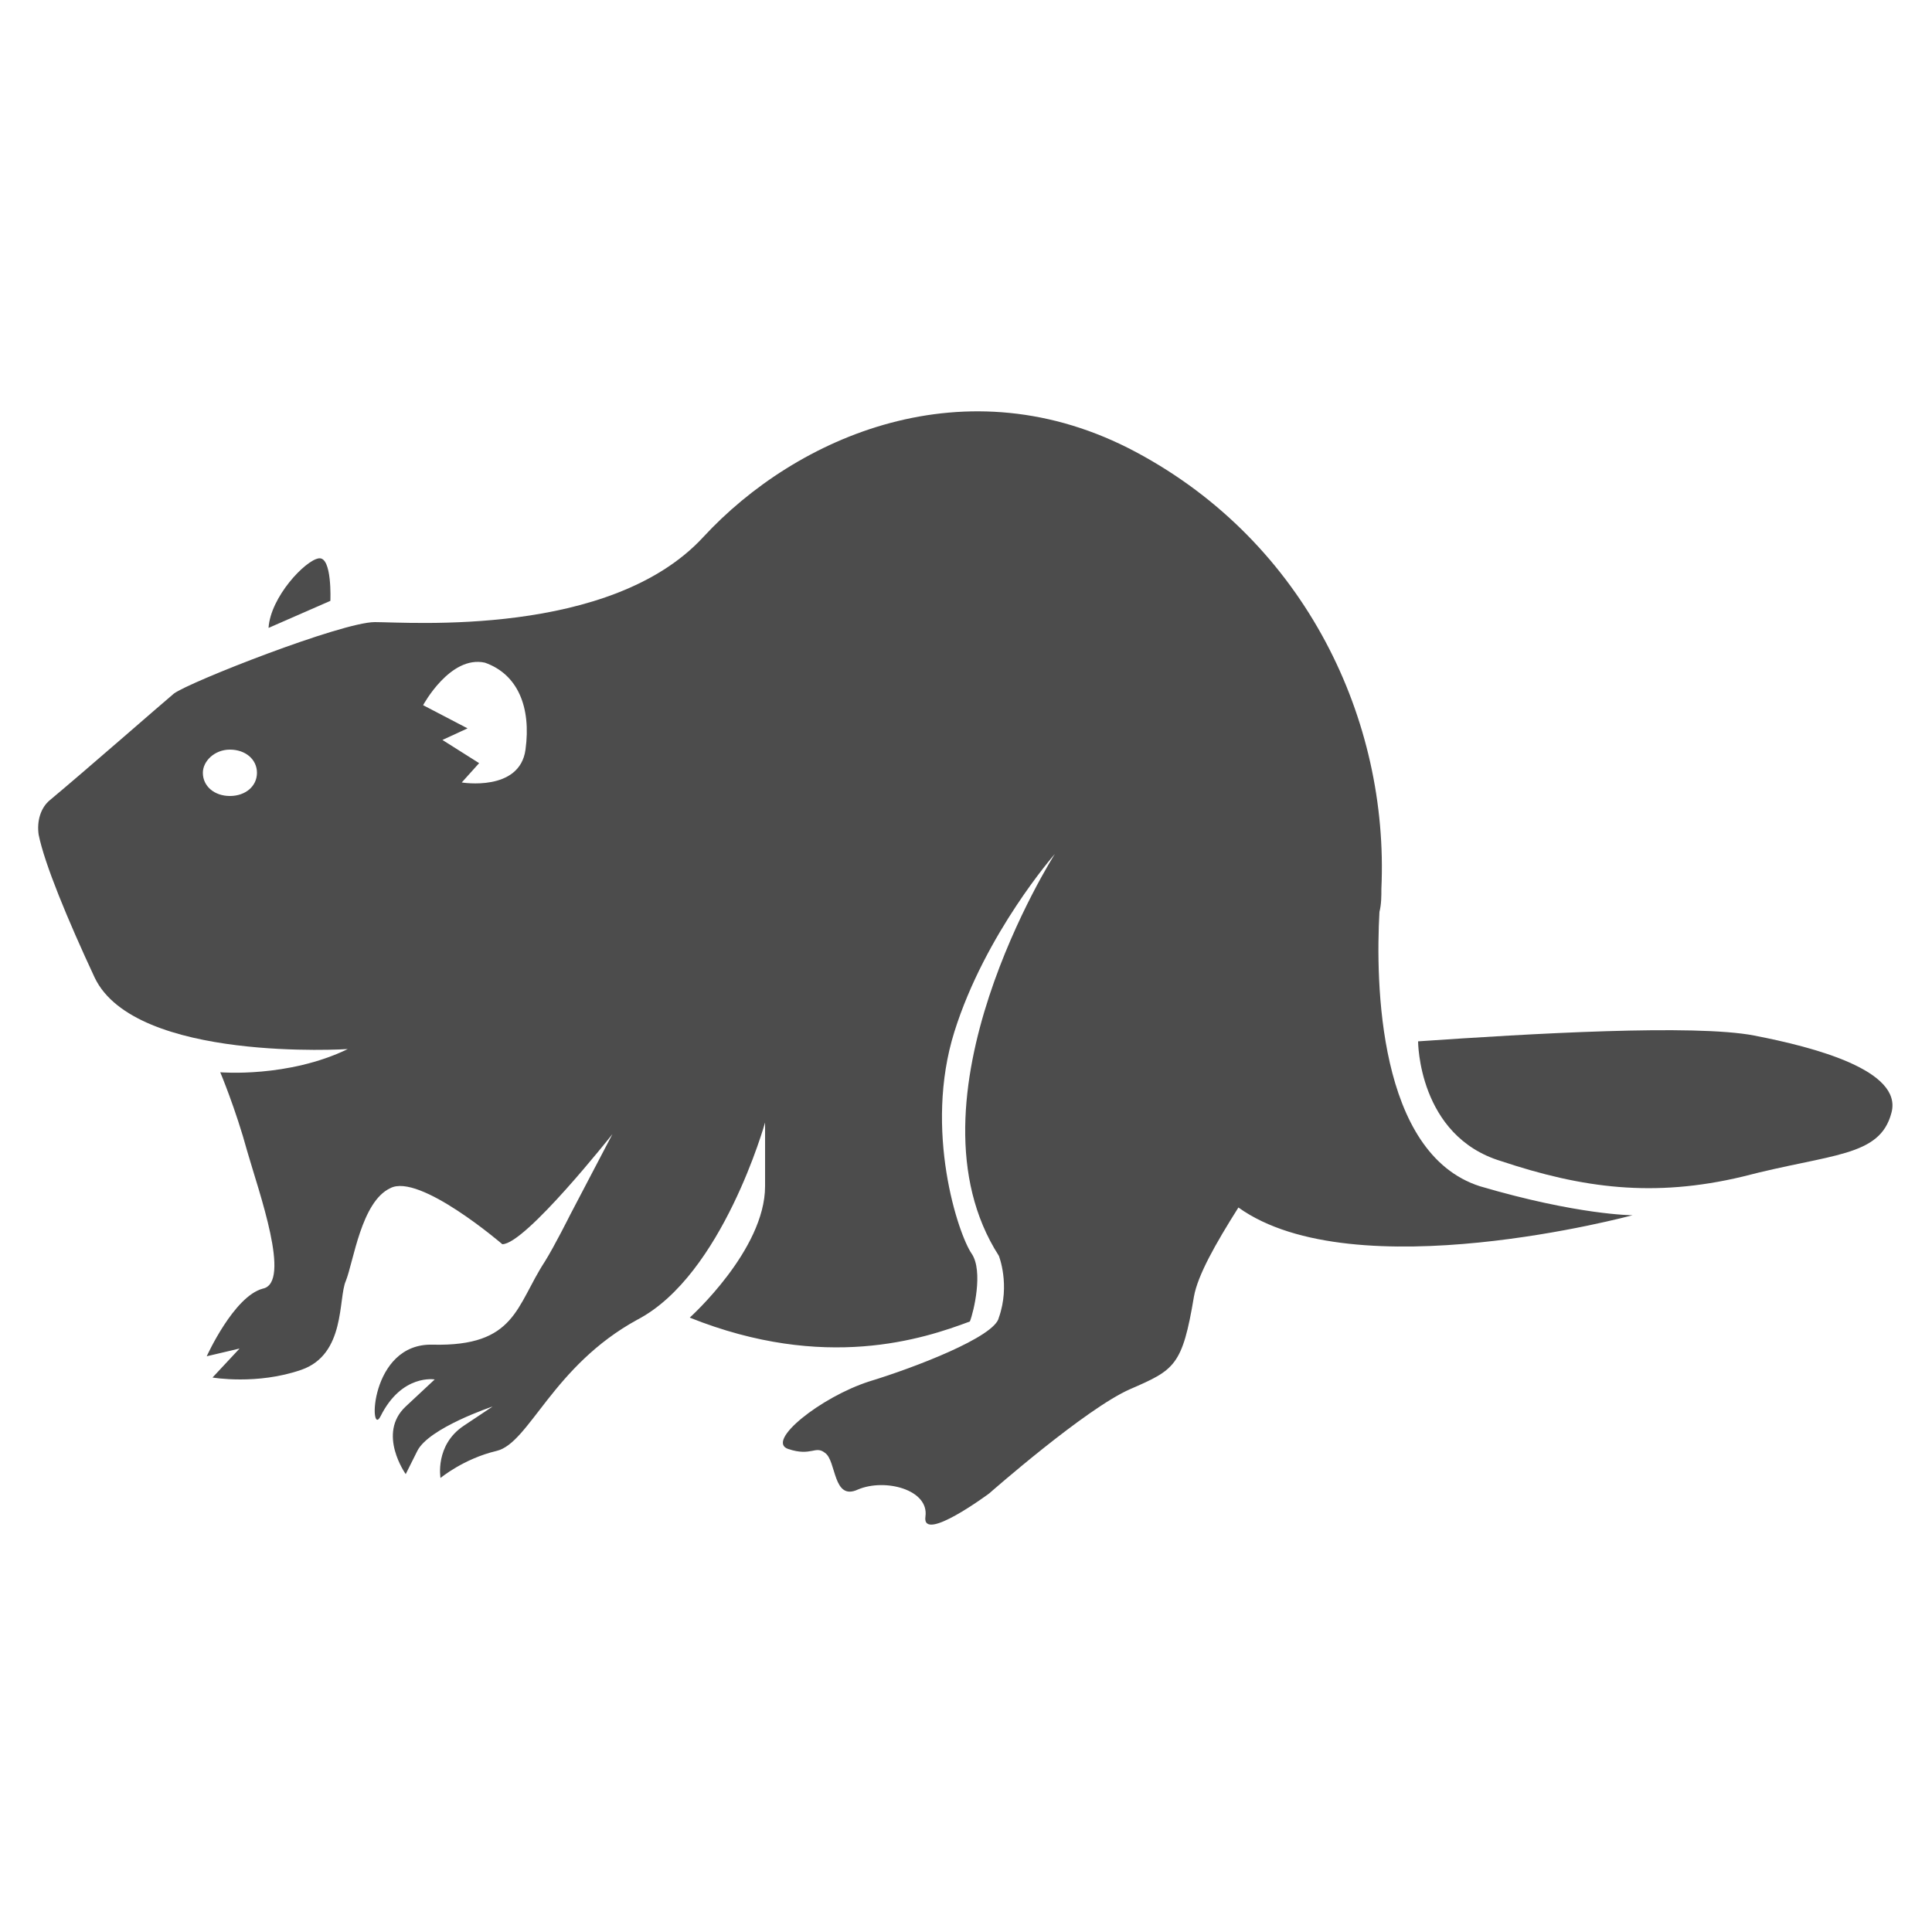
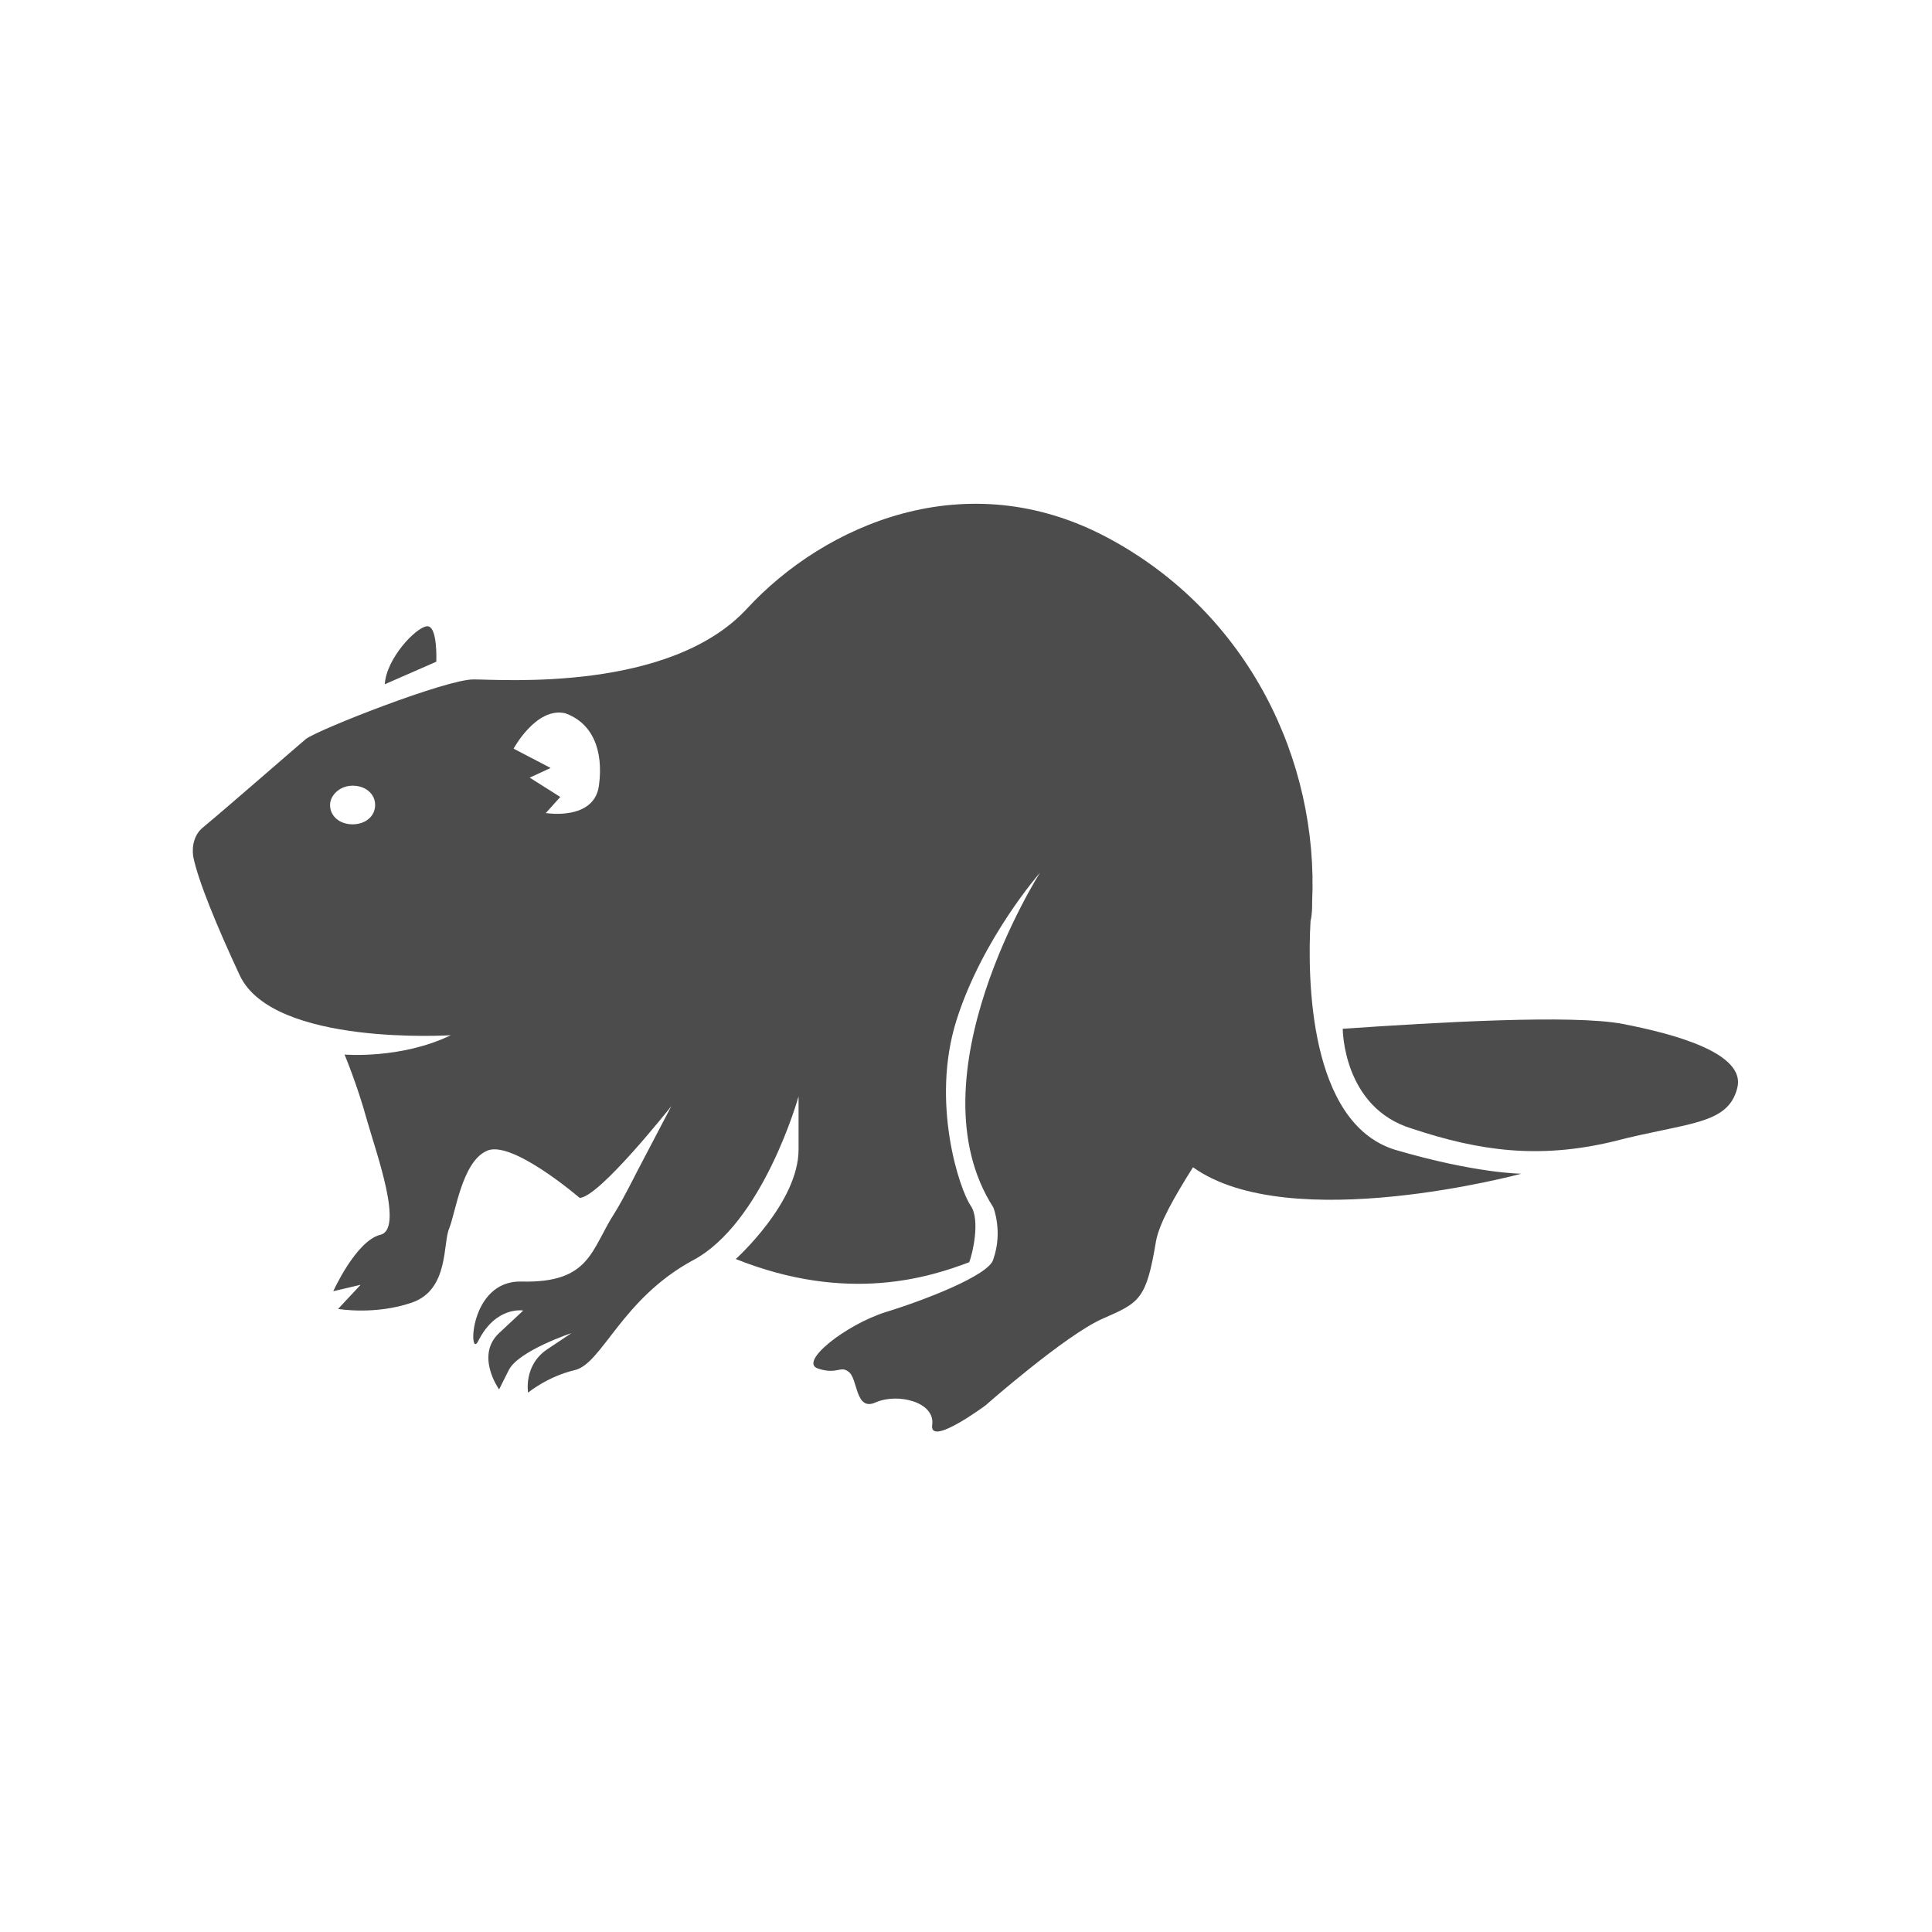
- <svg xmlns="http://www.w3.org/2000/svg" fill="#4C4C4C" version="1.1" x="0px" y="0px" viewBox="0 0 100 100" style="enable-background:new 0 0 100 100;" xml:space="preserve">
+ <svg xmlns="http://www.w3.org/2000/svg" fill="#4C4C4C" version="1.1" x="0px" y="0px" viewBox="-10 -10 120 120" style="enable-background:new 0 0 100 100;" xml:space="preserve">
  <g>
    <path d="M16.5,28.9c-0.7,0.1-2.5,2-2.6,3.6l3.2-1.4C17.1,31.1,17.2,28.8,16.5,28.9z" />
    <path d="M71.4,47.2c0.1-0.4,0.1-0.8,0.1-1.2c0.4-8.7-3.9-17.9-12.7-22.6s-17.6-0.8-22.4,4.4c-4.8,5.2-15.2,4.4-17,4.4   c-1.7,0-9.6,3.1-10.4,3.7c-0.6,0.5-4.6,4-6.4,5.5c-0.5,0.4-0.7,1.1-0.6,1.8c0.3,1.5,1.5,4.4,2.9,7.4c2.1,4.4,13.1,3.7,13.1,3.7   c-3.1,1.5-6.6,1.2-6.6,1.2s0.8,1.9,1.4,4.1c0.6,2.1,2.3,6.8,0.8,7.1c-1.5,0.4-2.9,3.5-2.9,3.5l1.7-0.4l-1.4,1.5   c0,0,2.3,0.4,4.6-0.4c2.3-0.8,1.9-3.7,2.3-4.6c0.4-1,0.8-4.1,2.3-4.8c1.5-0.8,5.8,2.9,5.8,2.9c1.2,0,5.7-5.7,5.7-5.7l-2.2,4.2   c0,0-0.8,1.6-1.3,2.4c-1.5,2.3-1.5,4.4-5.8,4.3c-3.3-0.1-3.3,4.9-2.7,3.7c1.1-2.2,2.8-1.9,2.8-1.9s0,0-1.5,1.4   c-1.5,1.4,0,3.5,0,3.5s0,0,0.6-1.2c0.6-1.2,3.9-2.3,3.9-2.3s0,0-1.5,1c-1.5,1-1.2,2.7-1.2,2.7s1.2-1,2.9-1.4   c1.7-0.4,2.9-4.4,7.3-6.8c4.4-2.3,6.6-10.2,6.6-10.2s0,0,0,3.3s-3.9,6.8-3.9,6.8c7,2.8,12.1,1.1,14.5,0.2c0.2-0.5,0.7-2.6,0.1-3.5   c-0.7-1-2.5-6.4-0.9-11.5c1.6-5.1,5.2-9.2,5.2-9.2s-8.1,12.7-2.9,20.8c0,0,0.6,1.5,0,3.2c-0.2,1-4.4,2.6-6.7,3.3   c-2.5,0.8-5.4,3.1-4.2,3.5c1.2,0.4,1.4-0.2,1.9,0.2c0.6,0.4,0.4,2.5,1.7,1.9c1.4-0.6,3.7,0,3.5,1.4c-0.2,1.4,3.3-1.2,3.3-1.2   s5-4.4,7.3-5.4c2.3-1,2.7-1.2,3.3-4.8c0.2-1.1,1.1-2.7,2.3-4.6c6,4.3,20.4,0.4,20.4,0.4s-2.8,0-7.9-1.5   C71.3,59.7,71.2,50.8,71.4,47.2z M11.9,41.2c-0.8,0-1.4-0.5-1.4-1.2c0-0.6,0.6-1.2,1.4-1.2c0.8,0,1.4,0.5,1.4,1.2   C13.3,40.7,12.7,41.2,11.9,41.2z M27.2,38.8c-0.3,2.2-3.3,1.7-3.3,1.7l0.9-1l-1.9-1.2l1.3-0.6l-2.3-1.2c0,0,1.4-2.6,3.2-2.2   C26.8,34.9,27.5,36.6,27.2,38.8z" />
    <path d="M90.8,53.6c-3.1-0.6-11.6-0.1-17.4,0.3c0,0,0,4.9,4.3,6.2c4.2,1.4,7.9,1.9,12.5,0.8c4.6-1.2,7.1-1,7.7-3.3   C98.5,55.4,93.9,54.2,90.8,53.6z" />
  </g>
</svg>
